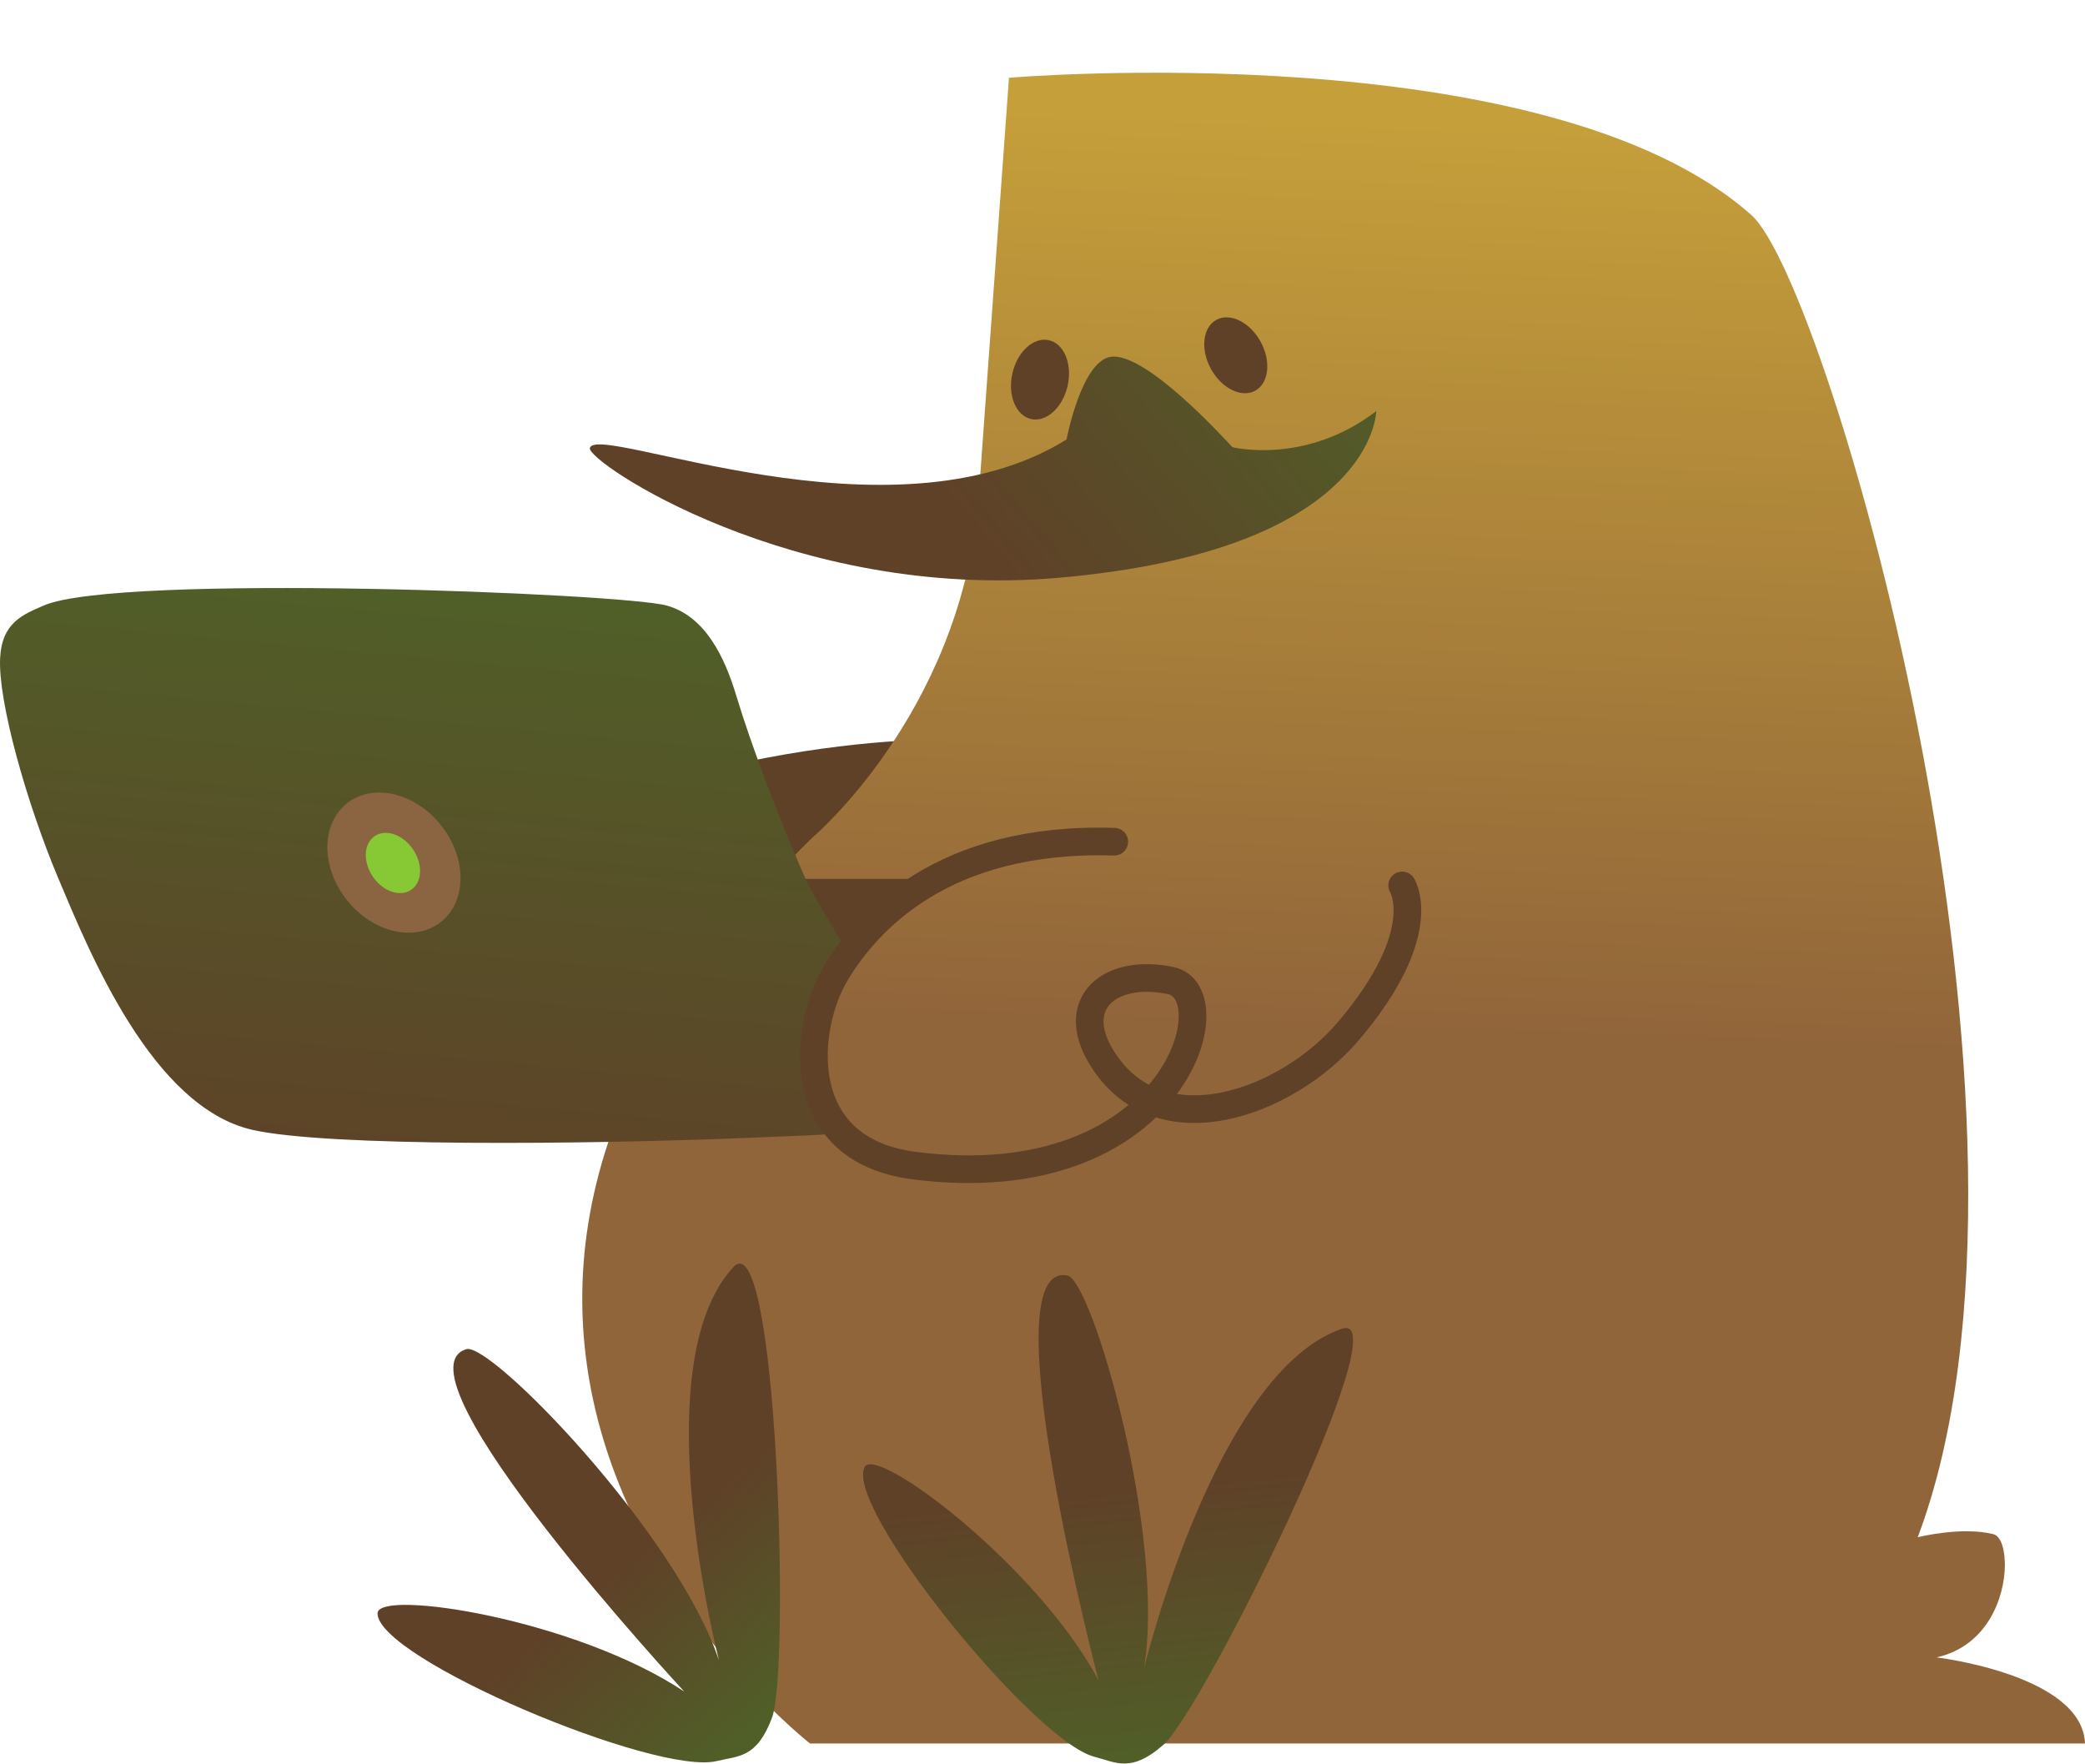
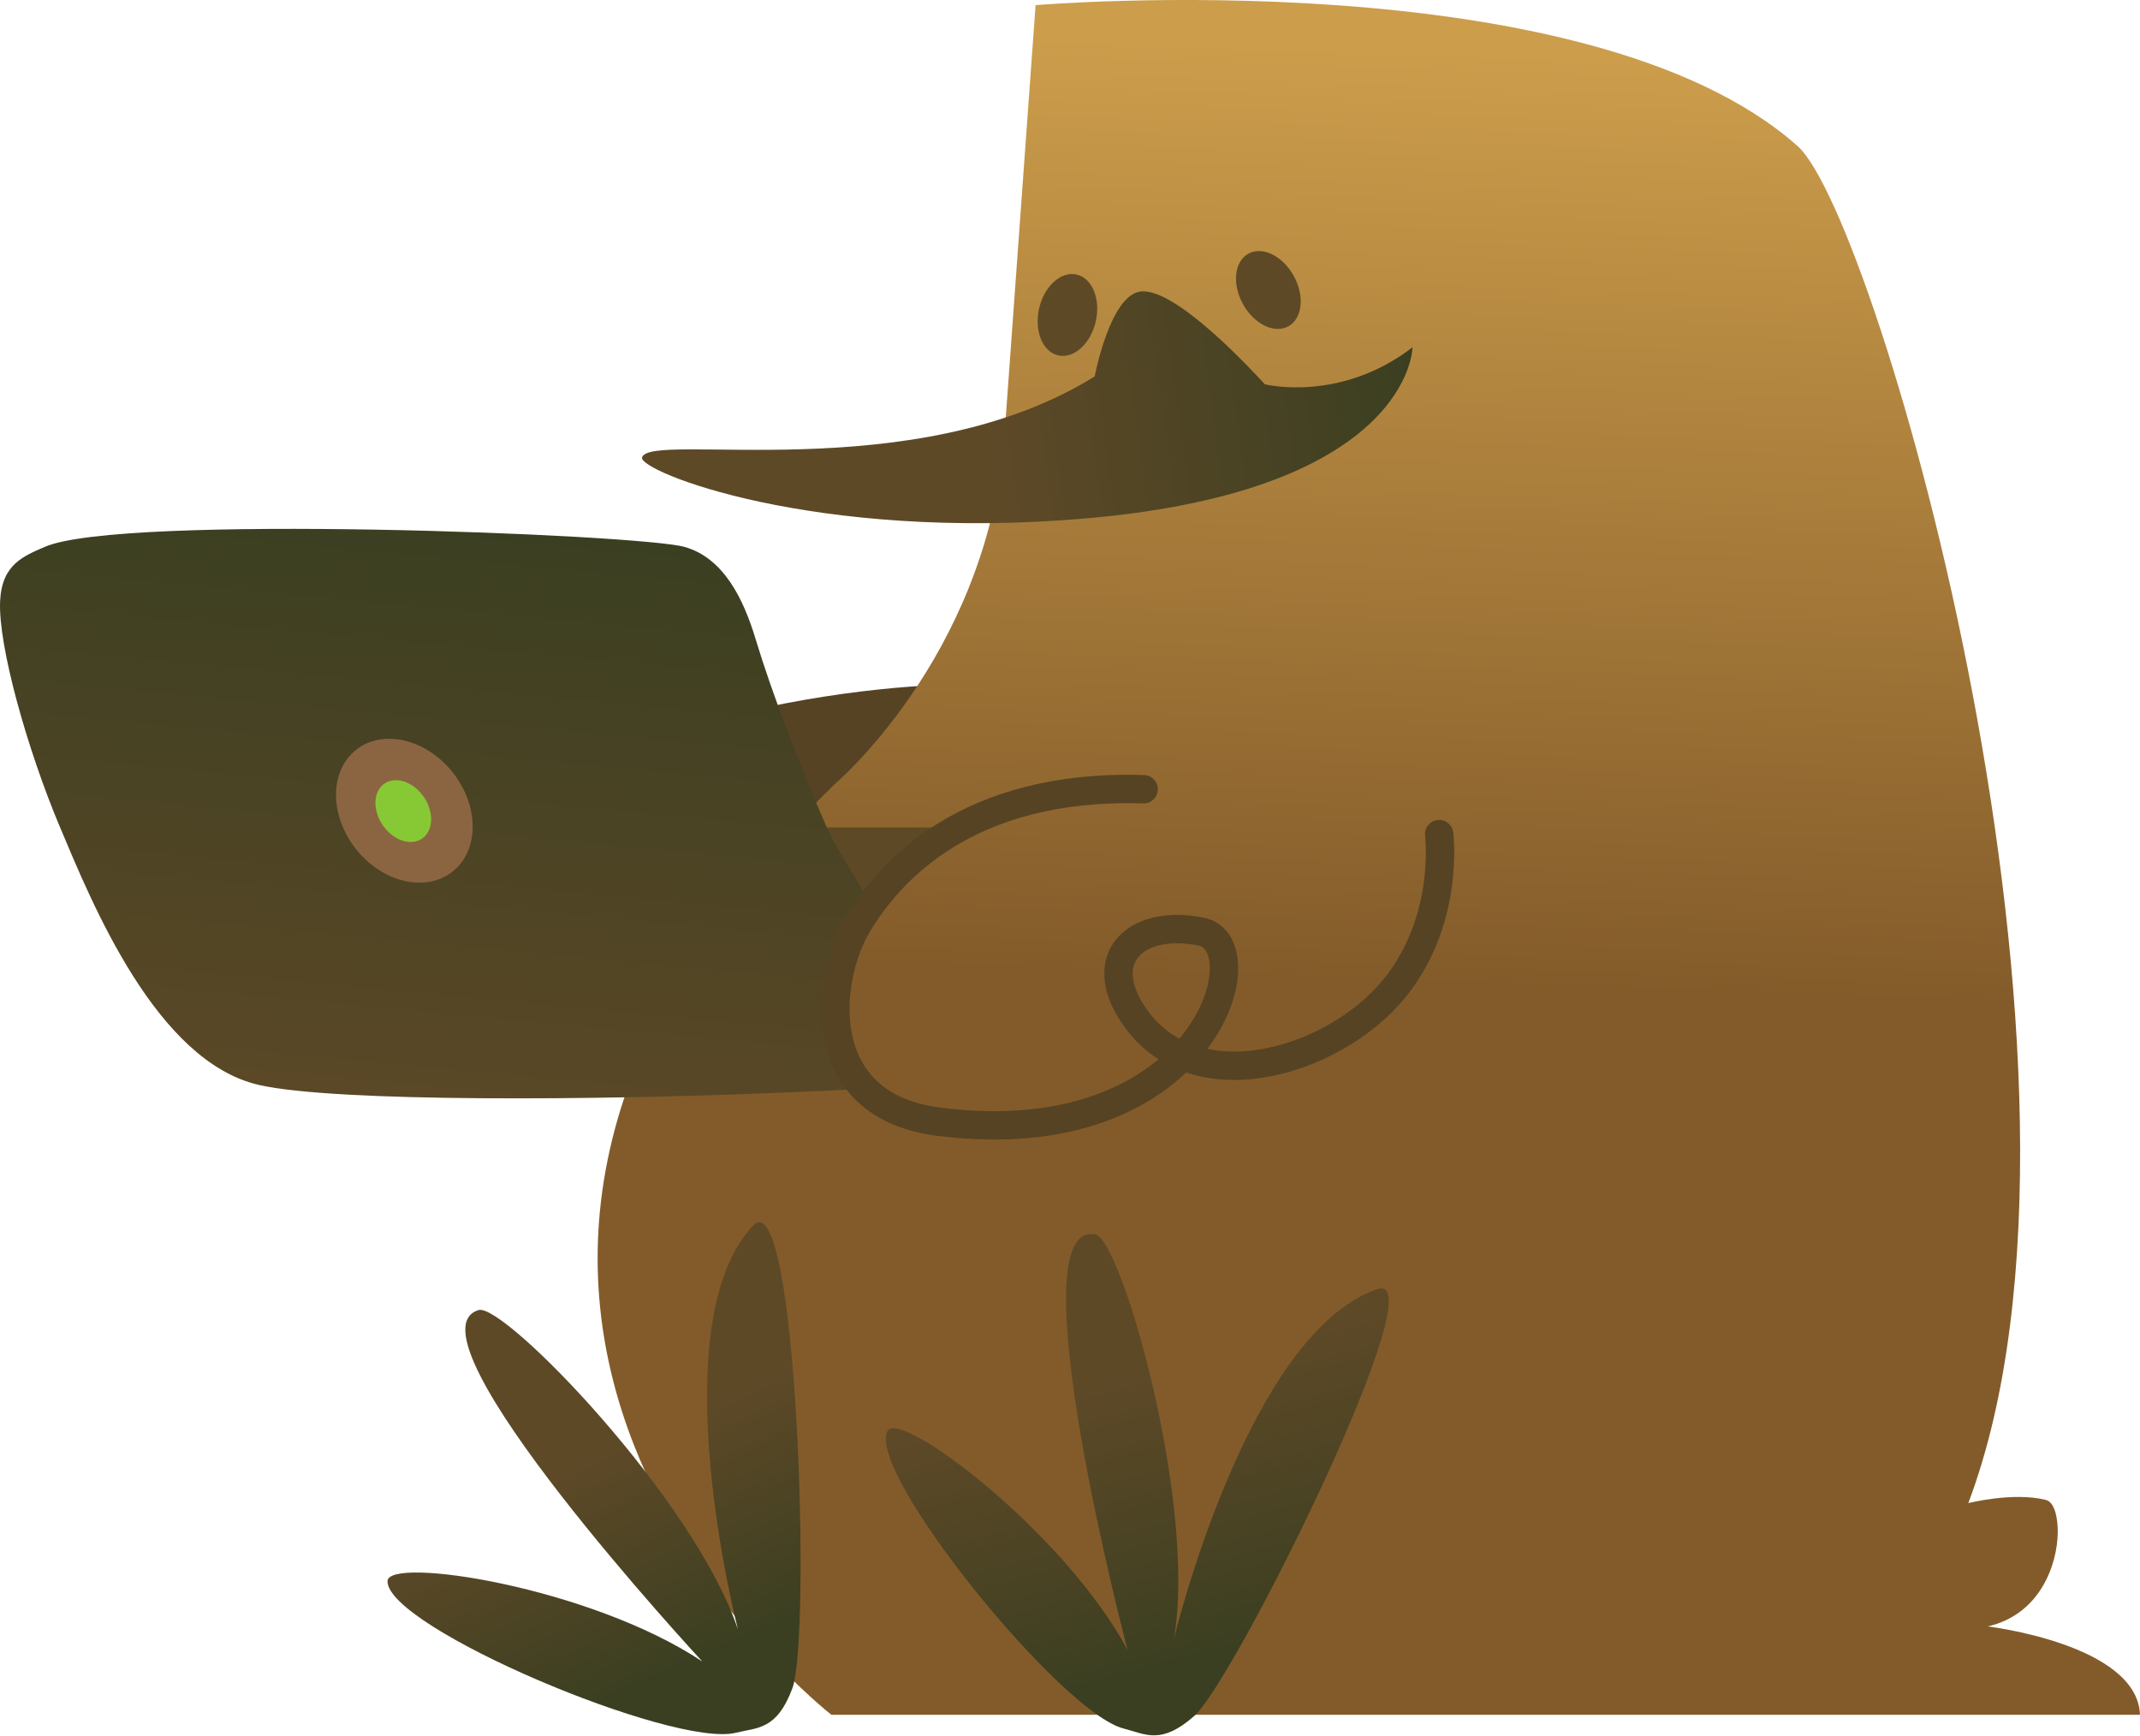
- <svg xmlns="http://www.w3.org/2000/svg" xmlns:xlink="http://www.w3.org/1999/xlink" width="150.758mm" height="127.508mm" viewBox="0 0 150.758 127.508" version="1.1" id="svg1" xml:space="preserve">
+ <svg xmlns="http://www.w3.org/2000/svg" xmlns:xlink="http://www.w3.org/1999/xlink" width="150.758mm" height="122.249mm" viewBox="0 0 150.758 122.249" version="1.1" id="svg1" xml:space="preserve">
  <defs id="defs1">
-     <linearGradient id="linearGradient49">
-       <stop style="stop-color:#5f4128;stop-opacity:1;" offset="0.445" id="stop48" />
-       <stop style="stop-color:#505f28;stop-opacity:1;" offset="1" id="stop49" />
+     <linearGradient id="linearGradient42">
+       <stop style="stop-color:#5e4927;stop-opacity:1;" offset="0.442" id="stop41" />
+       <stop style="stop-color:#3b3f21;stop-opacity:1;" offset="1" id="stop42" />
    </linearGradient>
-     <linearGradient id="linearGradient46">
-       <stop style="stop-color:#5f4128;stop-opacity:1;" offset="0.552" id="stop46" />
-       <stop style="stop-color:#505f28;stop-opacity:1;" offset="1" id="stop47" />
+     <linearGradient id="linearGradient39">
+       <stop style="stop-color:#5e4927;stop-opacity:1;" offset="0" id="stop32" />
+       <stop style="stop-color:#3b3f21;stop-opacity:1;" offset="0.902" id="stop39" />
+     </linearGradient>
+     <linearGradient id="linearGradient29">
+       <stop style="stop-color:#835b2a;stop-opacity:1;" offset="0.394" id="stop28" />
+       <stop style="stop-color:#cc9d4b;stop-opacity:1;" offset="1" id="stop29" />
+     </linearGradient>
+     <linearGradient id="swatch24">
+       <stop style="stop-color:#8b6542;stop-opacity:1;" offset="0" id="stop24" />
+     </linearGradient>
+     <linearGradient id="swatch23">
+       <stop style="stop-color:#87c935;stop-opacity:1;" offset="0" id="stop23" />
+     </linearGradient>
+     <linearGradient id="swatch22">
+       <stop style="stop-color:#244d27;stop-opacity:1;" offset="0" id="stop22" />
+     </linearGradient>
+     <linearGradient id="swatch21">
+       <stop style="stop-color:#244d27;stop-opacity:1;" offset="0" id="stop21" />
+     </linearGradient>
+     <linearGradient id="swatch19">
+       <stop style="stop-color:#5e4927;stop-opacity:1;" offset="0" id="stop19" />
+     </linearGradient>
+     <linearGradient id="swatch18">
+       <stop style="stop-color:#377339;stop-opacity:1;" offset="0" id="stop18" />
+     </linearGradient>
+     <linearGradient id="swatch17">
+       <stop style="stop-color:#5f4128;stop-opacity:1;" offset="0" id="stop17" />
+     </linearGradient>
+     <linearGradient id="swatch16">
+       <stop style="stop-color:#564324;stop-opacity:1;" offset="0" id="stop16" />
+     </linearGradient>
+     <linearGradient id="linearGradient11">
+       <stop style="stop-color:#5e4927;stop-opacity:1;" offset="0.279" id="stop10" />
+       <stop style="stop-color:#3b3f21;stop-opacity:1;" offset="0.861" id="stop11" />
    </linearGradient>
    <linearGradient id="linearGradient37">
-       <stop style="stop-color:#5f4128;stop-opacity:1;" offset="0.442" id="stop37" />
-       <stop style="stop-color:#505f28;stop-opacity:1;" offset="1" id="stop38" />
+       <stop style="stop-color:#5e4927;stop-opacity:1;" offset="0.442" id="stop37" />
+       <stop style="stop-color:#244d27;stop-opacity:1;" offset="1" id="stop38" />
    </linearGradient>
    <linearGradient id="linearGradient35">
-       <stop style="stop-color:#5f4128;stop-opacity:1;" offset="0" id="stop35" />
-       <stop style="stop-color:#505f28;stop-opacity:1;" offset="0.902" id="stop36" />
+       <stop style="stop-color:#5e4927;stop-opacity:1;" offset="0" id="stop35" />
+       <stop style="stop-color:#244d27;stop-opacity:1;" offset="0.902" id="stop36" />
    </linearGradient>
    <linearGradient id="linearGradient33">
-       <stop style="stop-color:#91653a;stop-opacity:1;" offset="0.394" id="stop33" />
-       <stop style="stop-color:#c59f3a;stop-opacity:1;" offset="1" id="stop34" />
+       <stop style="stop-color:#835b2a;stop-opacity:1;" offset="0.394" id="stop33" />
+       <stop style="stop-color:#87c935;stop-opacity:1;" offset="1" id="stop34" />
    </linearGradient>
    <linearGradient xlink:href="#linearGradient33" id="linearGradient34" x1="116.565" y1="198.1" x2="120.357" y2="89.509" gradientUnits="userSpaceOnUse" />
    <linearGradient xlink:href="#linearGradient35" id="linearGradient36" x1="-6.177" y1="182.08" x2="-0.336" y2="126.504" gradientUnits="userSpaceOnUse" />
    <linearGradient xlink:href="#linearGradient37" id="linearGradient38" x1="71.329" y1="133.064" x2="114.894" y2="96.509" gradientUnits="userSpaceOnUse" />
    <linearGradient xlink:href="#linearGradient49" id="linearGradient48" x1="100.3" y1="173.007" x2="104.004" y2="208.245" gradientUnits="userSpaceOnUse" />
    <linearGradient xlink:href="#linearGradient46" id="linearGradient50" gradientUnits="userSpaceOnUse" x1="52.365" y1="174.93" x2="63.904" y2="206.633" gradientTransform="rotate(-19.85326,68.29009,170.5236)" />
+     <linearGradient xlink:href="#swatch16" id="linearGradient16" x1="79.874" y1="153.463" x2="124.48" y2="153.463" gradientUnits="userSpaceOnUse" />
+     <linearGradient xlink:href="#swatch19" id="linearGradient20" gradientUnits="userSpaceOnUse" x1="44.286" y1="146.95" x2="48.38" y2="146.95" />
+     <linearGradient xlink:href="#swatch19" id="linearGradient21" x1="116.694" y1="84.061" x2="120.789" y2="84.061" gradientUnits="userSpaceOnUse" />
+     <linearGradient xlink:href="#swatch19" id="linearGradient22" x1="255.948" y1="255.136" x2="294.028" y2="255.136" gradientUnits="userSpaceOnUse" />
+     <linearGradient xlink:href="#swatch23" id="linearGradient23" x1="-61.217" y1="133.417" x2="-57.66" y2="133.417" gradientUnits="userSpaceOnUse" />
+     <linearGradient xlink:href="#swatch24" id="linearGradient26" gradientUnits="userSpaceOnUse" x1="-64.637" y1="136.685" x2="-55.919" y2="136.685" />
+     <linearGradient xlink:href="#swatch16" id="linearGradient27" gradientUnits="userSpaceOnUse" x1="54.909" y1="146.866" x2="88.741" y2="146.866" />
+     <linearGradient xlink:href="#linearGradient29" id="linearGradient30" gradientUnits="userSpaceOnUse" x1="116.565" y1="198.1" x2="120.357" y2="89.509" />
+     <linearGradient xlink:href="#linearGradient39" id="linearGradient40" gradientUnits="userSpaceOnUse" x1="-6.177" y1="182.08" x2="-0.336" y2="126.504" />
+     <linearGradient xlink:href="#linearGradient42" id="linearGradient43" gradientUnits="userSpaceOnUse" x1="67.521" y1="118.503" x2="121.278" y2="110.948" />
+     <linearGradient xlink:href="#linearGradient42" id="linearGradient44" gradientUnits="userSpaceOnUse" x1="57.963" y1="176.876" x2="69.799" y2="203.46" />
+     <linearGradient xlink:href="#linearGradient11" id="linearGradient46" gradientUnits="userSpaceOnUse" x1="97.567" y1="173.513" x2="106.737" y2="207.739" />
  </defs>
-   <g id="layer2" transform="translate(-22.03146,-80.77621)">
-     <path style="opacity:1;fill:#5f4128;fill-opacity:1;stroke:none;stroke-width:2;stroke-linecap:round;stroke-dasharray:none;stroke-dashoffset:0;stroke-opacity:1;paint-order:normal" d="m 88.741,134.282 c -7.937,0.13 -33.727,3.579 -33.831,16.915 -0.125,16.027 28.366,3.773 28.366,3.773 z" id="path15" />
-     <path style="display:inline;opacity:1;fill:url(#linearGradient34);fill-opacity:1;stroke-width:0.265" d="m 94.986,86.398 c 0,0 38.837,-3.292 53.69,9.935 5.619,5.004 23.21,65.912 12.019,95.589 0,0 3.158,-0.797 5.456,-0.226 0.67,0.166 0.854,1.397 0.844,2.297 -0.025,2.221 -1.213,5.769 -4.933,6.617 0,0 10.543,1.255 10.727,6.223 H 80.599 c 0,0 -37.171,-28.89 0.184,-65.509 0,0 10.489,-8.833 11.961,-23.922 z" id="path1" />
-     <g id="g60" mask="none">
-       <path id="rect59" mask="none" style="display:inline;opacity:1;fill:#5f4128;stroke-width:1.286;stroke-linecap:round;fill-opacity:1" transform="matrix(1,0,-0.8040204,0.5946017,0,0)" d="m 259.005,242.726 h 27.27 c 0.847,0 -1.477,4.446 -1.331,4.898 2.004,6.195 4.059,10.217 8.521,16.865 1.865,2.779 -1.363,3.057 -3.057,3.057 h -31.404 c -1.693,0 -3.057,-1.363 -3.057,-3.057 v -18.707 c 0,-1.693 1.363,-3.057 3.057,-3.057 z" />
-       <path id="path59" mask="none" style="display:inline;opacity:1;fill:url(#linearGradient36);fill-opacity:1;stroke-width:1.967;stroke-linecap:round" d="m -24.394,134.065 c 6.288,-2.516 42.189,-0.962 45.053,0 2.479,0.832 2.704,4.01 2.436,6.991 -0.353,3.922 -0.448,9.503 -0.272,14.155 0.044,1.163 0.395,2.919 0.78,4.912 0.519,2.681 -2.68,2.022 -5.961,10.852 -0.565,1.52 2.694,3.874 0.838,4.091 -1.856,0.216 -3.011,0.234 -7.069,0.413 -12.05,0.532 -30.872,0.717 -35.805,-0.615 -6.57,-1.774 -6.669,-13.718 -6.792,-19.594 -0.123,-5.876 0.735,-13.765 2.134,-17.121 1.155,-2.772 2.917,-3.387 4.658,-4.084 z" transform="matrix(1,0,0.3698349,0.9290975,0,0)" />
-       <ellipse style="opacity:1;mix-blend-mode:normal;fill:#8b6542;fill-opacity:1;stroke:none;stroke-width:1;stroke-linecap:round;stroke-dasharray:none;stroke-dashoffset:0;stroke-opacity:1;paint-order:normal" id="ellipse59" cx="-60.278" cy="136.685" rx="4.359" ry="5.462" transform="matrix(0.7029321,-0.711257,0.6795719,0.7336089,0,0)" />
-       <ellipse style="fill:#87c935;fill-opacity:1;stroke:none;stroke-width:0.697;stroke-linecap:round;stroke-dasharray:none;stroke-dashoffset:0;stroke-opacity:1;paint-order:normal" id="ellipse60" cx="-59.438" cy="133.417" rx="1.779" ry="2.329" transform="matrix(0.6625383,-0.749028,0.673241,0.7394231,0,0)" />
+   <g id="layer2" transform="translate(-22.03146,-86.03486)">
+     <path style="opacity:1;fill:url(#linearGradient27);fill-opacity:1;stroke:none;stroke-width:2;stroke-linecap:round;stroke-dasharray:none;stroke-dashoffset:0;stroke-opacity:1;paint-order:normal" d="m 88.741,134.282 c -7.937,0.13 -33.727,3.579 -33.831,16.915 -0.125,16.027 28.366,3.773 28.366,3.773 z" id="path15" />
+     <path style="display:inline;opacity:1;fill:url(#linearGradient30);fill-opacity:1;stroke-width:0.265" d="m 94.986,86.398 c 0,0 38.837,-3.292 53.69,9.935 5.619,5.004 23.21,65.912 12.019,95.589 0,0 3.158,-0.797 5.456,-0.226 0.67,0.166 0.854,1.397 0.844,2.297 -0.025,2.221 -1.213,5.769 -4.933,6.617 0,0 10.543,1.255 10.727,6.223 H 80.599 c 0,0 -37.171,-28.89 0.184,-65.509 0,0 10.489,-8.833 11.961,-23.922 z" id="path1" />
+     <g id="g60" mask="none" style="display:inline">
+       <path id="rect59" mask="none" style="display:inline;opacity:1;fill:url(#linearGradient22);stroke-width:1.286;stroke-linecap:round" transform="matrix(1,0,-0.8040204,0.5946017,0,0)" d="m 259.005,242.726 h 27.27 c 0.847,0 -1.477,4.446 -1.331,4.898 2.004,6.195 4.059,10.217 8.521,16.865 1.865,2.779 -1.363,3.057 -3.057,3.057 h -31.404 c -1.693,0 -3.057,-1.363 -3.057,-3.057 v -18.707 c 0,-1.693 1.363,-3.057 3.057,-3.057 z" />
+       <path id="path59" mask="none" style="display:inline;opacity:1;fill:url(#linearGradient40);stroke-width:1.967;stroke-linecap:round" d="m -24.394,134.065 c 6.288,-2.516 42.189,-0.962 45.053,0 2.479,0.832 2.704,4.01 2.436,6.991 -0.353,3.922 -0.448,9.503 -0.272,14.155 0.044,1.163 0.395,2.919 0.78,4.912 0.519,2.681 -2.68,2.022 -5.961,10.852 -0.565,1.52 2.694,3.874 0.838,4.091 -1.856,0.216 -3.011,0.234 -7.069,0.413 -12.05,0.532 -30.872,0.717 -35.805,-0.615 -6.57,-1.774 -6.669,-13.718 -6.792,-19.594 -0.123,-5.876 0.735,-13.765 2.134,-17.121 1.155,-2.772 2.917,-3.387 4.658,-4.084 z" transform="matrix(1,0,0.3698349,0.9290975,0,0)" />
+       <ellipse style="opacity:1;mix-blend-mode:normal;fill:url(#linearGradient26);fill-opacity:1;stroke:none;stroke-width:1;stroke-linecap:round;stroke-dasharray:none;stroke-dashoffset:0;stroke-opacity:1;paint-order:normal" id="ellipse59" cx="-60.278" cy="136.685" rx="4.359" ry="5.462" transform="matrix(0.7029321,-0.711257,0.6795719,0.7336089,0,0)" />
+       <ellipse style="fill:url(#linearGradient23);fill-opacity:1;stroke:none;stroke-width:0.697;stroke-linecap:round;stroke-dasharray:none;stroke-dashoffset:0;stroke-opacity:1;paint-order:normal" id="ellipse60" cx="-59.438" cy="133.417" rx="1.779" ry="2.329" transform="matrix(0.6625383,-0.749028,0.673241,0.7394231,0,0)" />
    </g>
-     <g id="layer4">
-       <path style="display:inline;opacity:1;fill:url(#linearGradient38);fill-opacity:1;stroke-width:0.265" d="m 121.542,110.501 c 0,0 -0.081,10.064 -23.002,12.053 -19.243,1.67 -34.121,-8.434 -33.859,-9.385 0.519,-1.882 21.717,7.32 34.469,-0.617 0,0 1.083,-5.755 3.253,-5.985 2.504,-0.266 7.979,5.727 8.737,6.541 0,0 5.291,1.325 10.402,-2.607 z" id="path2" />
-       <path style="opacity:1;fill:url(#linearGradient48);fill-opacity:1;stroke:none;stroke-width:0.265" d="m 106.168,206.916 c 2.842,-2.507 17.25,-31.564 12.882,-30.065 -9.138,3.135 -14.313,24.608 -14.313,24.608 1.626,-9.53 -3.718,-28.108 -5.528,-28.461 -5.752,-1.119 2.254,29.262 2.254,29.262 -4.508,-8.373 -16.045,-16.983 -16.903,-15.432 -1.575,2.848 12.219,19.857 16.62,20.973 1.542,0.391 2.635,1.19 4.988,-0.886 z" id="path3" />
-       <path style="opacity:1;fill:url(#linearGradient50);fill-opacity:1;stroke:none;stroke-width:0.265" d="m 77.851,204.974 c 1.327,-3.55 0.364,-35.968 -2.785,-32.59 -6.587,7.066 -1.046,28.449 -1.046,28.449 -3.05,-9.174 -16.51,-23.05 -18.273,-22.509 -5.601,1.72 15.761,24.757 15.761,24.757 -7.919,-5.265 -22.15,-7.433 -22.177,-5.66 -0.049,3.254 20.127,11.769 24.536,10.682 1.545,-0.381 2.885,-0.19 3.984,-3.129 z" id="path6" />
+     <g id="layer4" style="display:inline;fill:none">
+       <path style="display:inline;opacity:1;fill:url(#linearGradient43);stroke-width:0.265" d="m 121.542,110.501 c 0,0 -0.081,10.064 -23.002,12.053 -19.243,1.67 -31.541,-3.34 -31.279,-4.292 0.519,-1.882 19.138,2.227 31.889,-5.71 0,0 1.083,-5.755 3.253,-5.985 2.504,-0.266 7.979,5.727 8.737,6.541 0,0 5.291,1.325 10.402,-2.607 z" id="path2" />
+       <path style="opacity:1;fill:url(#linearGradient44);fill-opacity:1;stroke:none;stroke-width:0.265" d="m 77.851,204.974 c 1.327,-3.55 0.364,-35.968 -2.785,-32.59 -6.587,7.066 -1.046,28.449 -1.046,28.449 -3.05,-9.174 -16.51,-23.05 -18.273,-22.509 -5.601,1.72 15.761,24.757 15.761,24.757 -7.919,-5.265 -22.15,-7.433 -22.177,-5.66 -0.049,3.254 20.127,11.769 24.536,10.682 1.545,-0.381 2.885,-0.19 3.984,-3.129 z" id="path6" />
+       <path style="display:inline;opacity:1;fill:url(#linearGradient46);fill-opacity:1;stroke:none;stroke-width:0.265" d="m 106.168,206.916 c 2.842,-2.507 17.25,-31.564 12.882,-30.065 -9.138,3.135 -14.313,24.608 -14.313,24.608 1.626,-9.53 -3.718,-28.108 -5.528,-28.461 -5.752,-1.119 2.254,29.262 2.254,29.262 -4.508,-8.373 -16.045,-16.983 -16.903,-15.432 -1.575,2.848 12.219,19.857 16.62,20.973 1.542,0.391 2.635,1.19 4.988,-0.886 z" id="path3" transform="translate(-8.5416662e-8)" />
    </g>
-     <g id="layer5">
-       <ellipse style="opacity:1;fill:#5f4128;fill-opacity:1;stroke-width:0.249" id="path5" cx="118.742" cy="84.061" rx="2.047" ry="2.921" transform="rotate(12.76733)" />
-       <ellipse style="opacity:1;fill:#5f4128;fill-opacity:1;stroke-width:0.249" id="path5-5" ry="2.921" rx="2.047" cy="146.95" cx="46.333" transform="rotate(-28.79392)" />
-       <path style="opacity:1;fill:none;stroke:#5f4128;stroke-width:2;stroke-linecap:round;stroke-dasharray:none;stroke-dashoffset:0;stroke-opacity:1;paint-order:normal" d="m 123.416,144.797 c 0,0 2.172,3.393 -3.885,10.526 -4.442,5.232 -13.817,8.679 -17.909,1.808 -2.299,-3.86 0.677,-6.359 5.046,-5.461 4.369,0.898 0.239,15.764 -18.513,13.386 -8.995,-1.141 -7.97,-10.084 -5.725,-13.858 2.245,-3.773 7.742,-9.954 20.168,-9.564" id="path7" />
+     <g id="layer5" style="display:inline">
+       <ellipse style="opacity:1;fill:url(#linearGradient21);fill-opacity:1;stroke-width:0.249" id="path5" cx="118.742" cy="84.061" rx="2.047" ry="2.921" transform="rotate(12.76733)" />
+       <ellipse style="opacity:1;fill:url(#linearGradient20);fill-opacity:1;stroke-width:0.249" id="path5-5" ry="2.921" rx="2.047" cy="146.95" cx="46.333" transform="rotate(-28.79392)" />
+       <path style="opacity:1;fill:none;stroke:url(#linearGradient16);stroke-width:2;stroke-linecap:round;stroke-dasharray:none;stroke-dashoffset:0;stroke-opacity:1;paint-order:normal" d="m 123.416,144.797 c 0,0 0.779,6.018 -3.135,10.847 -4.322,5.332 -14.567,8.358 -18.659,1.486 -2.299,-3.86 0.677,-6.359 5.046,-5.461 4.369,0.898 0.239,15.764 -18.513,13.386 -8.995,-1.141 -7.97,-10.084 -5.725,-13.858 2.245,-3.773 7.742,-9.954 20.168,-9.564" id="path7" />
    </g>
  </g>
</svg>
